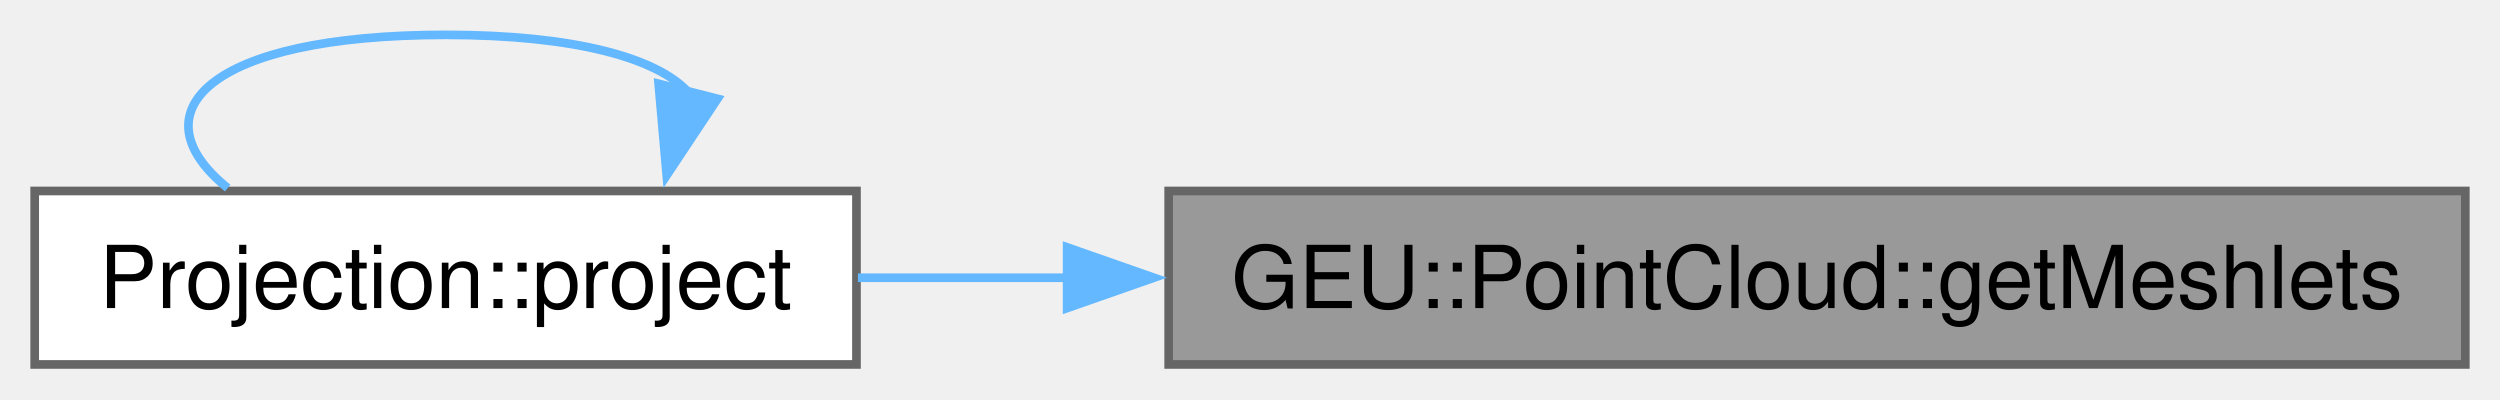
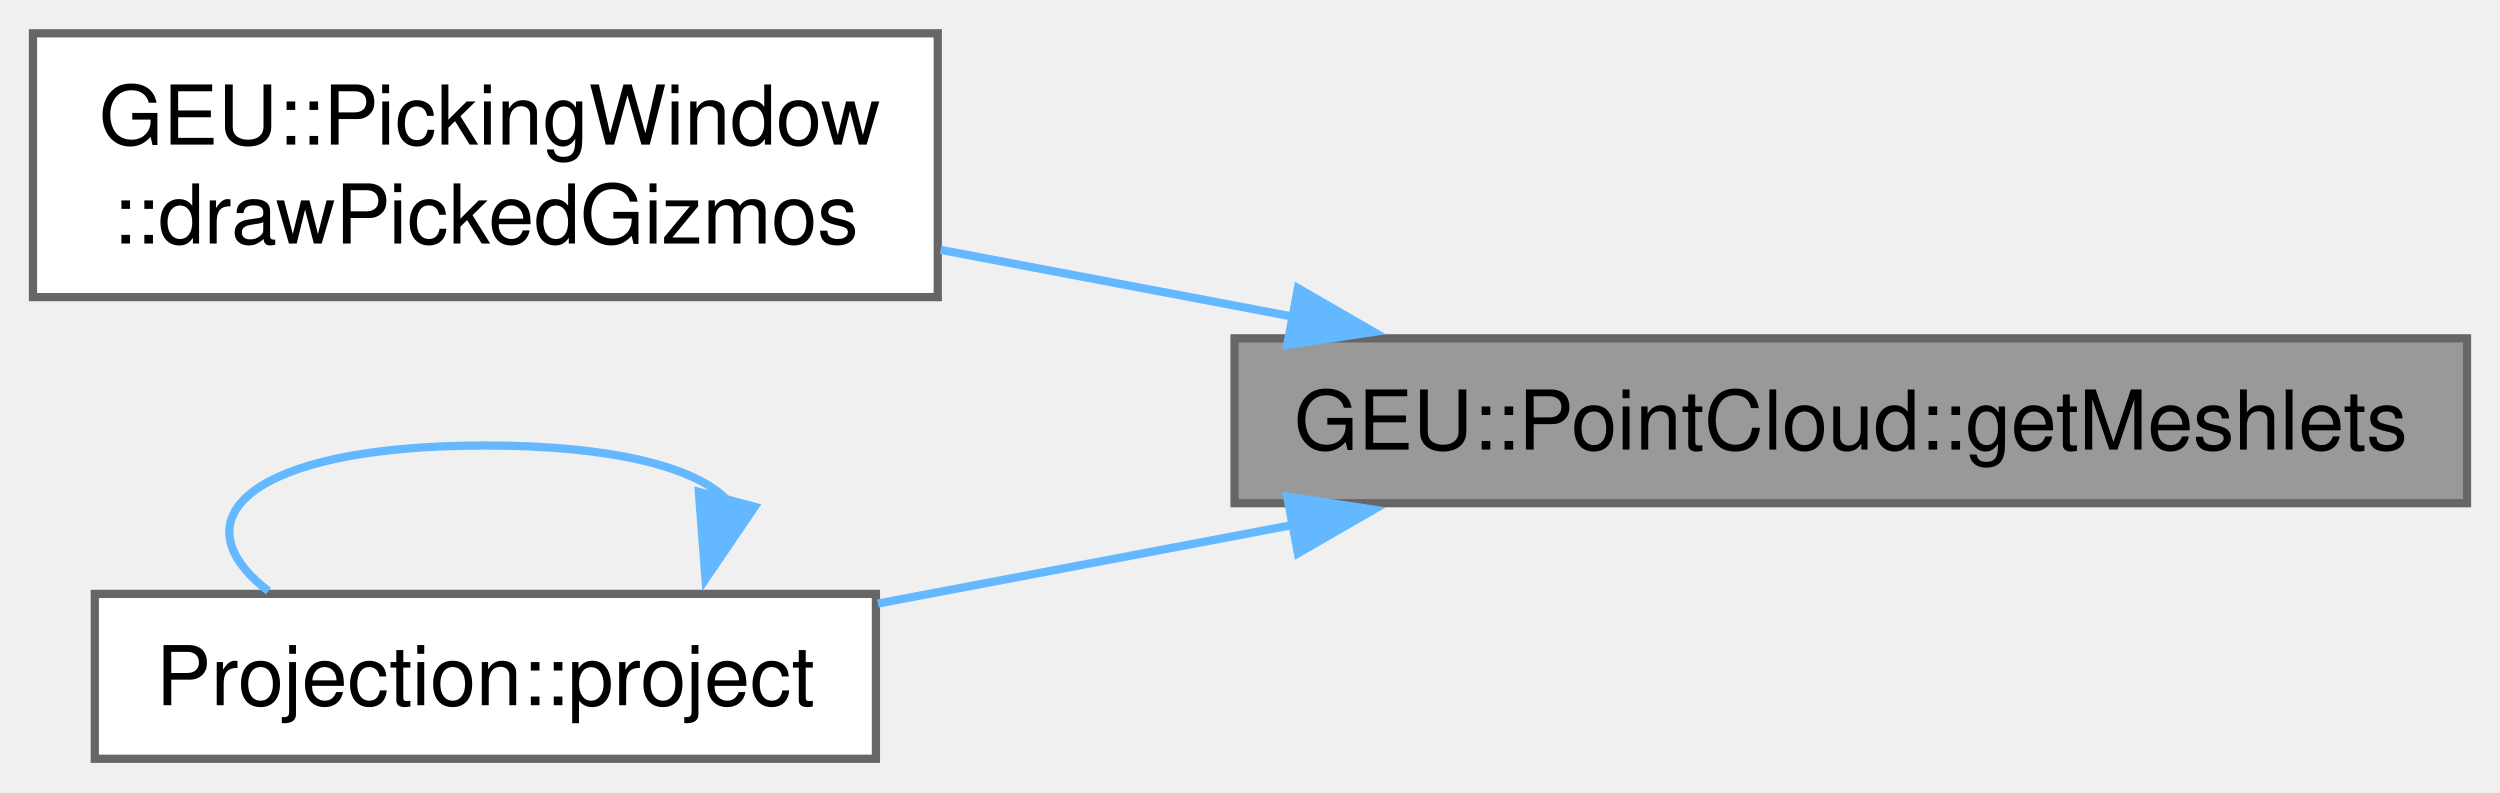
- <svg xmlns="http://www.w3.org/2000/svg" xmlns:xlink="http://www.w3.org/1999/xlink" width="288pt" height="46pt" viewBox="0.00 0.00 288.25 46.00">
-   <g id="graph0" class="graph" transform="scale(1 1) rotate(0) translate(4 42)">
+ <svg xmlns="http://www.w3.org/2000/svg" xmlns:xlink="http://www.w3.org/1999/xlink" width="303pt" height="96pt" viewBox="0.00 0.00 303.25 96.00">
+   <g id="graph0" class="graph" transform="scale(1 1) rotate(0) translate(4 92)">
    <g id="Node000001" class="node">
      <g id="a_Node000001">
        <a xlink:title=" ">
-           <polygon fill="#999999" stroke="#666666" points="280.25,-20 130.75,-20 130.75,0 280.25,0 280.25,-20" />
-           <text text-anchor="middle" x="205.5" y="-6.5" font-family="Helvetica,sans-Serif" font-size="10.00">GEU::PointCloud::getMeshlets</text>
+           <polygon fill="#999999" stroke="#666666" points="295.25,-51 145.75,-51 145.75,-31 295.25,-31 295.25,-51" />
+           <text text-anchor="middle" x="220.5" y="-37.5" font-family="Helvetica,sans-Serif" font-size="10.00">GEU::PointCloud::getMeshlets</text>
        </a>
      </g>
    </g>
    <g id="Node000002" class="node">
      <g id="a_Node000002">
-         <a xlink:href="../../db/d03/class_projection.html#a523a911b510dd0e19334e89ce02bcf19" target="_top" xlink:title=" ">
-           <polygon fill="white" stroke="#666666" points="94.75,-20 0,-20 0,0 94.75,0 94.75,-20" />
-           <text text-anchor="middle" x="47.38" y="-6.5" font-family="Helvetica,sans-Serif" font-size="10.00">Projection::project</text>
+         <a xlink:href="../../d9/d01/class_g_e_u_1_1_picking_window.html#ae36fe8df3dac7b35f086614b2fdf33fa" target="_top" xlink:title=" ">
+           <polygon fill="white" stroke="#666666" points="109.75,-88 0,-88 0,-56 109.75,-56 109.75,-88" />
+           <text text-anchor="start" x="8" y="-74.5" font-family="Helvetica,sans-Serif" font-size="10.00">GEU::PickingWindow</text>
+           <text text-anchor="middle" x="54.88" y="-62.5" font-family="Helvetica,sans-Serif" font-size="10.00">::drawPickedGizmos</text>
        </a>
      </g>
    </g>
    <g id="edge1_Node000001_Node000002" class="edge">
      <g id="a_edge1_Node000001_Node000002">
        <a xlink:title=" ">
-           <path fill="none" stroke="#63b8ff" d="M119.17,-10C110.85,-10 102.64,-10 94.92,-10" />
-           <polygon fill="#63b8ff" stroke="#63b8ff" points="119.04,-13.5 129.04,-10 119.04,-6.5 119.04,-13.5" />
+           <path fill="none" stroke="#63b8ff" d="M152.87,-53.62C138.65,-56.32 123.79,-59.13 110.1,-61.73" />
+           <polygon fill="#63b8ff" stroke="#63b8ff" points="153.44,-57.08 162.62,-51.78 152.14,-50.2 153.44,-57.08" />
        </a>
      </g>
    </g>
-     <g id="edge2_Node000002_Node000002" class="edge">
-       <g id="a_edge2_Node000002_Node000002">
+     <g id="Node000003" class="node">
+       <g id="a_Node000003">
+         <a xlink:href="../../db/d03/class_projection.html#a584d57729038ca4bc1087ec575c750c5" target="_top" xlink:title=" ">
+           <polygon fill="white" stroke="#666666" points="102.25,-20 7.5,-20 7.5,0 102.25,0 102.25,-20" />
+           <text text-anchor="middle" x="54.88" y="-6.5" font-family="Helvetica,sans-Serif" font-size="10.00">Projection::project</text>
+         </a>
+       </g>
+     </g>
+     <g id="edge2_Node000001_Node000003" class="edge">
+       <g id="a_edge2_Node000001_Node000003">
        <a xlink:title=" ">
-           <path fill="none" stroke="#63b8ff" d="M75.32,-31.44C71.72,-35.3 62.41,-38 47.38,-38 19.89,-38 11.51,-28.98 22.25,-20.34" />
-           <polygon fill="#63b8ff" stroke="#63b8ff" points="78.73,-30.63 72.87,-21.81 71.94,-32.36 78.73,-30.63" />
+           <path fill="none" stroke="#63b8ff" d="M153.11,-28.42C136.13,-25.21 118.24,-21.81 102.49,-18.83" />
+           <polygon fill="#63b8ff" stroke="#63b8ff" points="152.14,-31.8 162.62,-30.22 153.44,-24.92 152.14,-31.8" />
+         </a>
+       </g>
+     </g>
+     <g id="edge3_Node000003_Node000003" class="edge">
+       <g id="a_edge3_Node000003_Node000003">
+         <a xlink:title=" ">
+           <path fill="none" stroke="#63b8ff" d="M84.15,-31.44C80.38,-35.3 70.62,-38 54.88,-38 26.08,-38 17.31,-28.98 28.56,-20.34" />
+           <polygon fill="#63b8ff" stroke="#63b8ff" points="87.54,-30.56 81.58,-21.8 80.77,-32.37 87.54,-30.56" />
        </a>
      </g>
    </g>
  </g>
</svg>
